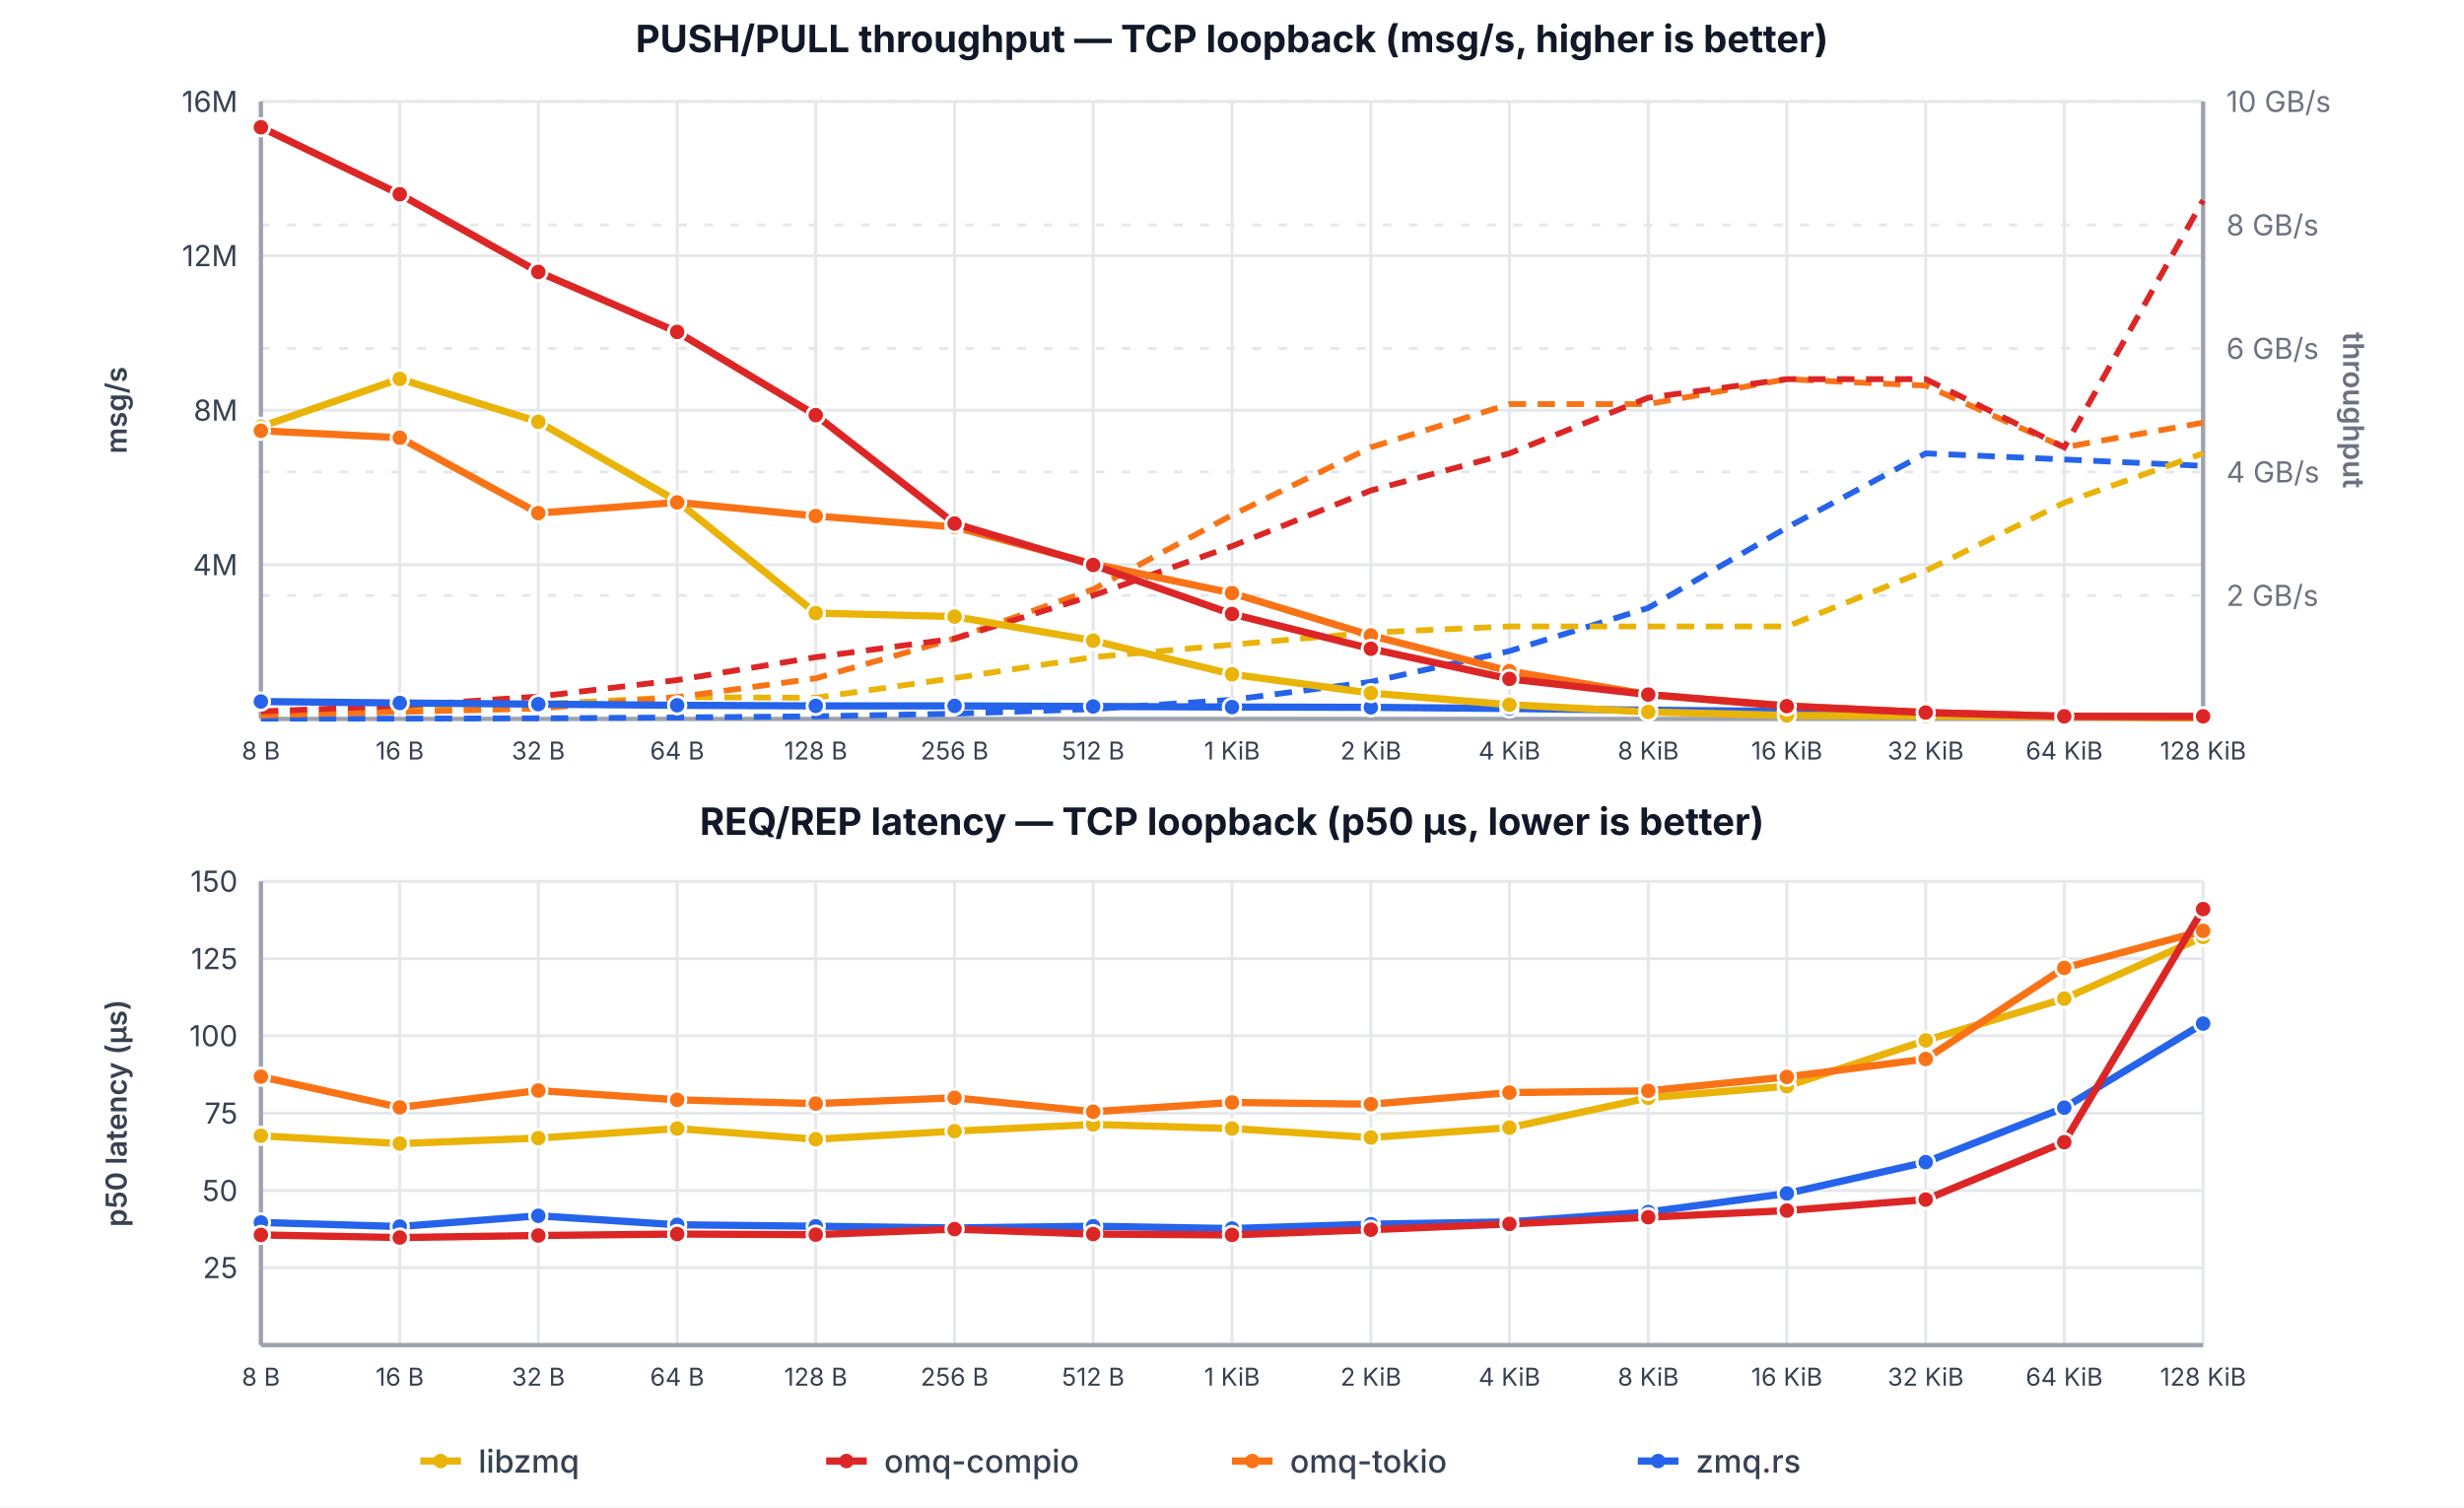
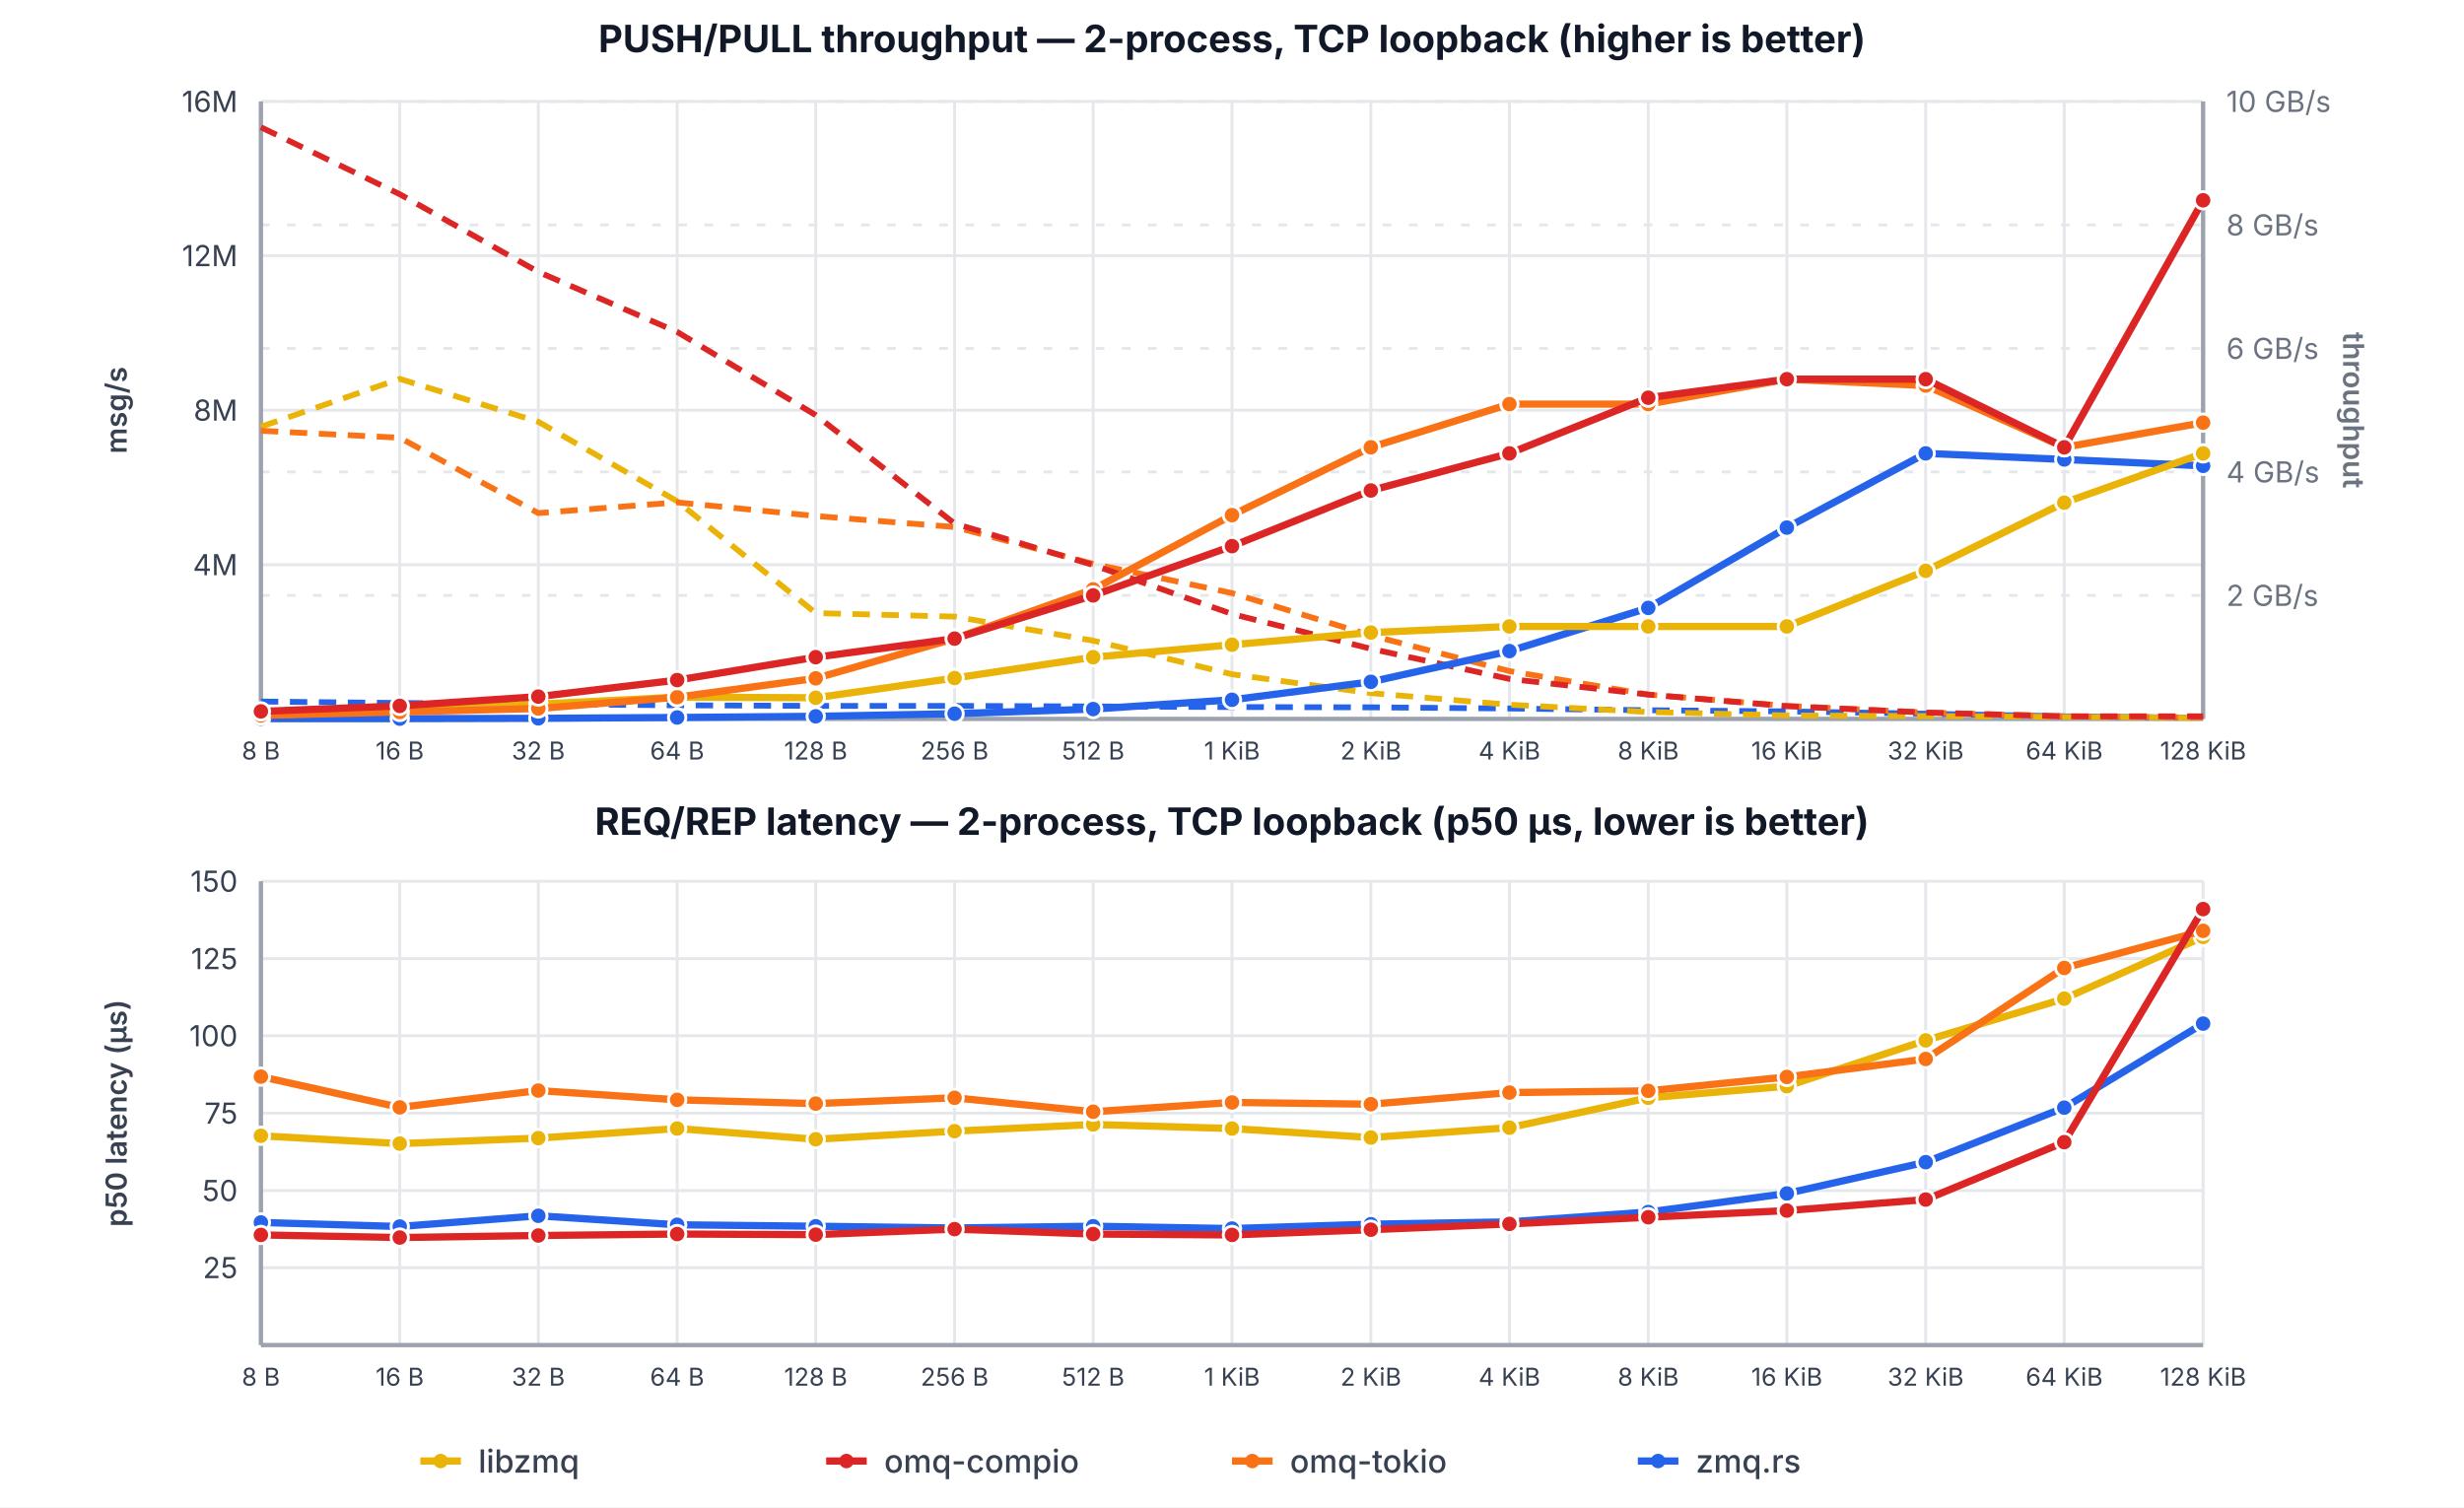
<svg xmlns="http://www.w3.org/2000/svg" viewBox="0 0 850 520" font-family="system-ui, -apple-system, sans-serif">
  <rect width="850" height="520" fill="white" />
-   <text x="425.0" y="18" text-anchor="middle" fill="#111827" font-size="13" font-weight="700">PUSH/PULL throughput — TCP loopback (msg/s, higher is better)</text>
+   <text x="425.0" y="18" text-anchor="middle" fill="#111827" font-size="13" font-weight="700">PUSH/PULL throughput — 2-process, TCP loopback (higher is better)</text>
  <line x1="90" y1="194.8" x2="760" y2="194.8" stroke="#e5e7eb" stroke-width="1" />
  <text x="82" y="194.8" text-anchor="end" dominant-baseline="middle" fill="#374151" font-size="10">4M</text>
  <line x1="90" y1="141.5" x2="760" y2="141.5" stroke="#e5e7eb" stroke-width="1" />
  <text x="82" y="141.5" text-anchor="end" dominant-baseline="middle" fill="#374151" font-size="10">8M</text>
  <line x1="90" y1="88.2" x2="760" y2="88.2" stroke="#e5e7eb" stroke-width="1" />
  <text x="82" y="88.2" text-anchor="end" dominant-baseline="middle" fill="#374151" font-size="10">12M</text>
  <line x1="90" y1="35.0" x2="760" y2="35.0" stroke="#e5e7eb" stroke-width="1" />
  <text x="82" y="35.0" text-anchor="end" dominant-baseline="middle" fill="#374151" font-size="10">16M</text>
  <line x1="90.0" y1="35" x2="90.0" y2="248" stroke="#e5e7eb" stroke-width="1" />
  <line x1="137.9" y1="35" x2="137.9" y2="248" stroke="#e5e7eb" stroke-width="1" />
  <line x1="185.7" y1="35" x2="185.7" y2="248" stroke="#e5e7eb" stroke-width="1" />
  <line x1="233.6" y1="35" x2="233.6" y2="248" stroke="#e5e7eb" stroke-width="1" />
  <line x1="281.4" y1="35" x2="281.4" y2="248" stroke="#e5e7eb" stroke-width="1" />
  <line x1="329.3" y1="35" x2="329.3" y2="248" stroke="#e5e7eb" stroke-width="1" />
  <line x1="377.1" y1="35" x2="377.1" y2="248" stroke="#e5e7eb" stroke-width="1" />
  <line x1="425.0" y1="35" x2="425.0" y2="248" stroke="#e5e7eb" stroke-width="1" />
  <line x1="472.9" y1="35" x2="472.9" y2="248" stroke="#e5e7eb" stroke-width="1" />
  <line x1="520.7" y1="35" x2="520.7" y2="248" stroke="#e5e7eb" stroke-width="1" />
  <line x1="568.6" y1="35" x2="568.6" y2="248" stroke="#e5e7eb" stroke-width="1" />
  <line x1="616.4" y1="35" x2="616.4" y2="248" stroke="#e5e7eb" stroke-width="1" />
  <line x1="664.3" y1="35" x2="664.3" y2="248" stroke="#e5e7eb" stroke-width="1" />
  <line x1="712.1" y1="35" x2="712.1" y2="248" stroke="#e5e7eb" stroke-width="1" />
  <line x1="760.0" y1="35" x2="760.0" y2="248" stroke="#e5e7eb" stroke-width="1" />
  <line x1="90" y1="205.4" x2="760" y2="205.4" stroke="#e5e7eb" stroke-width="1" stroke-dasharray="3,6" />
  <text x="768" y="205.4" text-anchor="start" dominant-baseline="middle" fill="#6b7280" font-size="10">2 GB/s</text>
  <line x1="90" y1="162.8" x2="760" y2="162.8" stroke="#e5e7eb" stroke-width="1" stroke-dasharray="3,6" />
  <text x="768" y="162.8" text-anchor="start" dominant-baseline="middle" fill="#6b7280" font-size="10">4 GB/s</text>
  <line x1="90" y1="120.2" x2="760" y2="120.2" stroke="#e5e7eb" stroke-width="1" stroke-dasharray="3,6" />
  <text x="768" y="120.2" text-anchor="start" dominant-baseline="middle" fill="#6b7280" font-size="10">6 GB/s</text>
  <line x1="90" y1="77.6" x2="760" y2="77.6" stroke="#e5e7eb" stroke-width="1" stroke-dasharray="3,6" />
  <text x="768" y="77.6" text-anchor="start" dominant-baseline="middle" fill="#6b7280" font-size="10">8 GB/s</text>
  <line x1="90" y1="35.0" x2="760" y2="35.0" stroke="#e5e7eb" stroke-width="1" stroke-dasharray="3,6" />
  <text x="768" y="35.0" text-anchor="start" dominant-baseline="middle" fill="#6b7280" font-size="10">10 GB/s</text>
  <line x1="90" y1="35" x2="90" y2="248" stroke="#9ca3af" stroke-width="1.5" />
  <line x1="760" y1="35" x2="760" y2="248" stroke="#9ca3af" stroke-width="1.5" />
  <line x1="90" y1="248" x2="760" y2="248" stroke="#9ca3af" stroke-width="1.5" />
  <text x="40" y="141.5" text-anchor="middle" dominant-baseline="middle" fill="#374151" font-size="10" font-weight="600" transform="rotate(-90,40,141.5)">msg/s</text>
  <text x="812" y="141.5" text-anchor="middle" dominant-baseline="middle" fill="#6b7280" font-size="10" font-weight="600" transform="rotate(90,812,141.5)">throughput</text>
-   <polyline points="90.0,247.9 137.9,247.9 185.7,247.8 233.6,247.5 281.4,247.1 329.3,246.2 377.1,244.6 425.0,241.4 472.9,235.2 520.7,224.6 568.6,209.7 616.4,182.0 664.3,156.4 712.1,158.5 760.0,160.7" fill="none" stroke="#2563eb" stroke-width="2" stroke-dasharray="6,4" />
-   <polyline points="90.0,246.7 137.9,245.1 185.7,242.9 233.6,240.5 281.4,240.7 329.3,233.9 377.1,226.7 425.0,222.4 472.9,218.2 520.7,216.1 568.6,216.1 616.4,216.1 664.3,196.9 712.1,173.4 760.0,156.4" fill="none" stroke="#eab308" stroke-width="2" stroke-dasharray="6,4" />
-   <polyline points="90.0,246.8 137.9,245.6 185.7,244.4 233.6,240.5 281.4,234.0 329.3,220.3 377.1,203.3 425.0,177.7 472.9,154.3 520.7,139.4 568.6,139.4 616.4,130.8 664.3,133.0 712.1,154.3 760.0,145.8" fill="none" stroke="#f97316" stroke-width="2" stroke-dasharray="6,4" />
-   <polyline points="90.0,245.4 137.9,243.5 185.7,240.3 233.6,234.6 281.4,226.7 329.3,220.3 377.1,205.4 425.0,188.4 472.9,169.2 520.7,156.4 568.6,137.2 616.4,130.8 664.3,130.8 712.1,154.3 760.0,69.1" fill="none" stroke="#dc2626" stroke-width="2" stroke-dasharray="6,4" />
-   <polyline points="90.0,242.0 137.9,242.5 185.7,242.9 233.6,243.3 281.4,243.5 329.3,243.5 377.1,243.7 425.0,243.9 472.9,244.0 520.7,244.4 568.6,245.0 616.4,245.4 664.3,246.2 712.1,247.1 760.0,247.6" fill="none" stroke="#2563eb" stroke-width="2.5" stroke-linecap="round" stroke-linejoin="round" />
-   <circle cx="90.0" cy="242.0" r="3" fill="#2563eb" stroke="white" stroke-width="1" />
-   <circle cx="137.9" cy="242.5" r="3" fill="#2563eb" stroke="white" stroke-width="1" />
-   <circle cx="185.7" cy="242.9" r="3" fill="#2563eb" stroke="white" stroke-width="1" />
-   <circle cx="233.6" cy="243.3" r="3" fill="#2563eb" stroke="white" stroke-width="1" />
-   <circle cx="281.4" cy="243.5" r="3" fill="#2563eb" stroke="white" stroke-width="1" />
-   <circle cx="329.3" cy="243.5" r="3" fill="#2563eb" stroke="white" stroke-width="1" />
-   <circle cx="377.1" cy="243.7" r="3" fill="#2563eb" stroke="white" stroke-width="1" />
-   <circle cx="425.0" cy="243.9" r="3" fill="#2563eb" stroke="white" stroke-width="1" />
-   <circle cx="472.9" cy="244.0" r="3" fill="#2563eb" stroke="white" stroke-width="1" />
-   <circle cx="520.7" cy="244.4" r="3" fill="#2563eb" stroke="white" stroke-width="1" />
-   <circle cx="568.6" cy="245.0" r="3" fill="#2563eb" stroke="white" stroke-width="1" />
-   <circle cx="616.4" cy="245.4" r="3" fill="#2563eb" stroke="white" stroke-width="1" />
-   <circle cx="664.3" cy="246.2" r="3" fill="#2563eb" stroke="white" stroke-width="1" />
-   <circle cx="712.1" cy="247.1" r="3" fill="#2563eb" stroke="white" stroke-width="1" />
-   <circle cx="760.0" cy="247.6" r="3" fill="#2563eb" stroke="white" stroke-width="1" />
-   <polyline points="90.0,147.2 137.9,130.7 185.7,145.5 233.6,172.9 281.4,211.5 329.3,212.7 377.1,221.0 425.0,232.6 472.9,239.1 520.7,243.1 568.6,245.6 616.4,246.8 664.3,247.0 712.1,247.3 760.0,247.6" fill="none" stroke="#eab308" stroke-width="2.5" stroke-linecap="round" stroke-linejoin="round" />
-   <circle cx="90.0" cy="147.2" r="3" fill="#eab308" stroke="white" stroke-width="1" />
-   <circle cx="137.9" cy="130.7" r="3" fill="#eab308" stroke="white" stroke-width="1" />
-   <circle cx="185.7" cy="145.5" r="3" fill="#eab308" stroke="white" stroke-width="1" />
-   <circle cx="233.6" cy="172.9" r="3" fill="#eab308" stroke="white" stroke-width="1" />
-   <circle cx="281.4" cy="211.5" r="3" fill="#eab308" stroke="white" stroke-width="1" />
-   <circle cx="329.3" cy="212.7" r="3" fill="#eab308" stroke="white" stroke-width="1" />
-   <circle cx="377.1" cy="221.0" r="3" fill="#eab308" stroke="white" stroke-width="1" />
-   <circle cx="425.0" cy="232.6" r="3" fill="#eab308" stroke="white" stroke-width="1" />
-   <circle cx="472.9" cy="239.1" r="3" fill="#eab308" stroke="white" stroke-width="1" />
-   <circle cx="520.7" cy="243.1" r="3" fill="#eab308" stroke="white" stroke-width="1" />
-   <circle cx="568.6" cy="245.6" r="3" fill="#eab308" stroke="white" stroke-width="1" />
-   <circle cx="616.4" cy="246.8" r="3" fill="#eab308" stroke="white" stroke-width="1" />
-   <circle cx="664.3" cy="247.0" r="3" fill="#eab308" stroke="white" stroke-width="1" />
-   <circle cx="712.1" cy="247.3" r="3" fill="#eab308" stroke="white" stroke-width="1" />
-   <circle cx="760.0" cy="247.6" r="3" fill="#eab308" stroke="white" stroke-width="1" />
-   <polyline points="90.0,148.6 137.9,151.0 185.7,177.0 233.6,173.3 281.4,178.0 329.3,181.8 377.1,194.5 425.0,204.6 472.9,219.2 520.7,231.5 568.6,239.6 616.4,243.5 664.3,245.8 712.1,247.1 760.0,247.5" fill="none" stroke="#f97316" stroke-width="2.5" stroke-linecap="round" stroke-linejoin="round" />
-   <circle cx="90.0" cy="148.6" r="3" fill="#f97316" stroke="white" stroke-width="1" />
-   <circle cx="137.9" cy="151.0" r="3" fill="#f97316" stroke="white" stroke-width="1" />
-   <circle cx="185.7" cy="177.0" r="3" fill="#f97316" stroke="white" stroke-width="1" />
-   <circle cx="233.6" cy="173.3" r="3" fill="#f97316" stroke="white" stroke-width="1" />
-   <circle cx="281.4" cy="178.0" r="3" fill="#f97316" stroke="white" stroke-width="1" />
-   <circle cx="329.3" cy="181.8" r="3" fill="#f97316" stroke="white" stroke-width="1" />
-   <circle cx="377.1" cy="194.5" r="3" fill="#f97316" stroke="white" stroke-width="1" />
-   <circle cx="425.0" cy="204.6" r="3" fill="#f97316" stroke="white" stroke-width="1" />
-   <circle cx="472.9" cy="219.2" r="3" fill="#f97316" stroke="white" stroke-width="1" />
-   <circle cx="520.7" cy="231.5" r="3" fill="#f97316" stroke="white" stroke-width="1" />
-   <circle cx="568.6" cy="239.6" r="3" fill="#f97316" stroke="white" stroke-width="1" />
-   <circle cx="616.4" cy="243.5" r="3" fill="#f97316" stroke="white" stroke-width="1" />
-   <circle cx="664.3" cy="245.8" r="3" fill="#f97316" stroke="white" stroke-width="1" />
-   <circle cx="712.1" cy="247.1" r="3" fill="#f97316" stroke="white" stroke-width="1" />
-   <circle cx="760.0" cy="247.5" r="3" fill="#f97316" stroke="white" stroke-width="1" />
-   <polyline points="90.0,43.9 137.9,67.0 185.7,93.8 233.6,114.5 281.4,143.2 329.3,180.6 377.1,194.9 425.0,211.8 472.9,223.8 520.7,234.2 568.6,239.6 616.4,243.6 664.3,245.8 712.1,247.1 760.0,247.1" fill="none" stroke="#dc2626" stroke-width="2.5" stroke-linecap="round" stroke-linejoin="round" />
-   <circle cx="90.0" cy="43.9" r="3" fill="#dc2626" stroke="white" stroke-width="1" />
-   <circle cx="137.9" cy="67.0" r="3" fill="#dc2626" stroke="white" stroke-width="1" />
-   <circle cx="185.7" cy="93.8" r="3" fill="#dc2626" stroke="white" stroke-width="1" />
-   <circle cx="233.6" cy="114.5" r="3" fill="#dc2626" stroke="white" stroke-width="1" />
-   <circle cx="281.4" cy="143.2" r="3" fill="#dc2626" stroke="white" stroke-width="1" />
-   <circle cx="329.3" cy="180.6" r="3" fill="#dc2626" stroke="white" stroke-width="1" />
-   <circle cx="377.1" cy="194.9" r="3" fill="#dc2626" stroke="white" stroke-width="1" />
-   <circle cx="425.0" cy="211.8" r="3" fill="#dc2626" stroke="white" stroke-width="1" />
-   <circle cx="472.9" cy="223.8" r="3" fill="#dc2626" stroke="white" stroke-width="1" />
-   <circle cx="520.7" cy="234.2" r="3" fill="#dc2626" stroke="white" stroke-width="1" />
-   <circle cx="568.6" cy="239.6" r="3" fill="#dc2626" stroke="white" stroke-width="1" />
-   <circle cx="616.4" cy="243.6" r="3" fill="#dc2626" stroke="white" stroke-width="1" />
-   <circle cx="664.3" cy="245.8" r="3" fill="#dc2626" stroke="white" stroke-width="1" />
-   <circle cx="712.1" cy="247.1" r="3" fill="#dc2626" stroke="white" stroke-width="1" />
-   <circle cx="760.0" cy="247.1" r="3" fill="#dc2626" stroke="white" stroke-width="1" />
+   <polyline points="90.0,242.0 137.9,242.5 185.7,242.9 233.6,243.3 281.4,243.5 329.3,243.5 377.1,243.7 425.0,243.9 472.9,244.0 520.7,244.4 568.6,245.0 616.4,245.4 664.3,246.2 712.1,247.1 760.0,247.6" fill="none" stroke="#2563eb" stroke-width="2" stroke-dasharray="6,4" />
+   <polyline points="90.0,147.2 137.9,130.7 185.7,145.5 233.6,172.9 281.4,211.5 329.3,212.7 377.1,221.0 425.0,232.6 472.9,239.1 520.7,243.1 568.6,245.6 616.4,246.8 664.3,247.0 712.1,247.3 760.0,247.6" fill="none" stroke="#eab308" stroke-width="2" stroke-dasharray="6,4" />
+   <polyline points="90.0,148.6 137.9,151.0 185.7,177.0 233.6,173.3 281.4,178.0 329.3,181.8 377.1,194.5 425.0,204.6 472.9,219.2 520.7,231.5 568.6,239.6 616.4,243.5 664.3,245.8 712.1,247.1 760.0,247.5" fill="none" stroke="#f97316" stroke-width="2" stroke-dasharray="6,4" />
+   <polyline points="90.0,43.9 137.9,67.0 185.7,93.8 233.6,114.5 281.4,143.2 329.3,180.6 377.1,194.9 425.0,211.8 472.9,223.8 520.7,234.2 568.6,239.6 616.4,243.6 664.3,245.8 712.1,247.1 760.0,247.1" fill="none" stroke="#dc2626" stroke-width="2" stroke-dasharray="6,4" />
+   <polyline points="90.0,247.9 137.9,247.9 185.7,247.8 233.6,247.5 281.4,247.1 329.3,246.2 377.1,244.6 425.0,241.4 472.9,235.2 520.7,224.6 568.6,209.7 616.4,182.0 664.3,156.4 712.1,158.5 760.0,160.7" fill="none" stroke="#2563eb" stroke-width="2.5" stroke-linecap="round" stroke-linejoin="round" />
+   <circle cx="90.0" cy="247.9" r="3" fill="#2563eb" stroke="white" stroke-width="1" />
+   <circle cx="137.9" cy="247.9" r="3" fill="#2563eb" stroke="white" stroke-width="1" />
+   <circle cx="185.7" cy="247.8" r="3" fill="#2563eb" stroke="white" stroke-width="1" />
+   <circle cx="233.6" cy="247.5" r="3" fill="#2563eb" stroke="white" stroke-width="1" />
+   <circle cx="281.4" cy="247.1" r="3" fill="#2563eb" stroke="white" stroke-width="1" />
+   <circle cx="329.3" cy="246.2" r="3" fill="#2563eb" stroke="white" stroke-width="1" />
+   <circle cx="377.1" cy="244.6" r="3" fill="#2563eb" stroke="white" stroke-width="1" />
+   <circle cx="425.0" cy="241.4" r="3" fill="#2563eb" stroke="white" stroke-width="1" />
+   <circle cx="472.9" cy="235.2" r="3" fill="#2563eb" stroke="white" stroke-width="1" />
+   <circle cx="520.7" cy="224.6" r="3" fill="#2563eb" stroke="white" stroke-width="1" />
+   <circle cx="568.6" cy="209.7" r="3" fill="#2563eb" stroke="white" stroke-width="1" />
+   <circle cx="616.4" cy="182.0" r="3" fill="#2563eb" stroke="white" stroke-width="1" />
+   <circle cx="664.3" cy="156.4" r="3" fill="#2563eb" stroke="white" stroke-width="1" />
+   <circle cx="712.1" cy="158.5" r="3" fill="#2563eb" stroke="white" stroke-width="1" />
+   <circle cx="760.0" cy="160.7" r="3" fill="#2563eb" stroke="white" stroke-width="1" />
+   <polyline points="90.0,246.7 137.9,245.1 185.7,242.9 233.6,240.5 281.4,240.7 329.3,233.9 377.1,226.7 425.0,222.4 472.9,218.2 520.7,216.1 568.6,216.1 616.4,216.1 664.3,196.9 712.1,173.4 760.0,156.4" fill="none" stroke="#eab308" stroke-width="2.5" stroke-linecap="round" stroke-linejoin="round" />
+   <circle cx="90.0" cy="246.7" r="3" fill="#eab308" stroke="white" stroke-width="1" />
+   <circle cx="137.9" cy="245.1" r="3" fill="#eab308" stroke="white" stroke-width="1" />
+   <circle cx="185.7" cy="242.9" r="3" fill="#eab308" stroke="white" stroke-width="1" />
+   <circle cx="233.6" cy="240.5" r="3" fill="#eab308" stroke="white" stroke-width="1" />
+   <circle cx="281.4" cy="240.7" r="3" fill="#eab308" stroke="white" stroke-width="1" />
+   <circle cx="329.3" cy="233.9" r="3" fill="#eab308" stroke="white" stroke-width="1" />
+   <circle cx="377.1" cy="226.7" r="3" fill="#eab308" stroke="white" stroke-width="1" />
+   <circle cx="425.0" cy="222.4" r="3" fill="#eab308" stroke="white" stroke-width="1" />
+   <circle cx="472.9" cy="218.2" r="3" fill="#eab308" stroke="white" stroke-width="1" />
+   <circle cx="520.7" cy="216.1" r="3" fill="#eab308" stroke="white" stroke-width="1" />
+   <circle cx="568.6" cy="216.1" r="3" fill="#eab308" stroke="white" stroke-width="1" />
+   <circle cx="616.4" cy="216.1" r="3" fill="#eab308" stroke="white" stroke-width="1" />
+   <circle cx="664.3" cy="196.9" r="3" fill="#eab308" stroke="white" stroke-width="1" />
+   <circle cx="712.1" cy="173.4" r="3" fill="#eab308" stroke="white" stroke-width="1" />
+   <circle cx="760.0" cy="156.4" r="3" fill="#eab308" stroke="white" stroke-width="1" />
+   <polyline points="90.0,246.8 137.9,245.6 185.7,244.4 233.6,240.5 281.4,234.0 329.3,220.3 377.1,203.3 425.0,177.7 472.9,154.3 520.7,139.4 568.6,139.4 616.4,130.8 664.3,133.0 712.1,154.3 760.0,145.8" fill="none" stroke="#f97316" stroke-width="2.5" stroke-linecap="round" stroke-linejoin="round" />
+   <circle cx="90.0" cy="246.8" r="3" fill="#f97316" stroke="white" stroke-width="1" />
+   <circle cx="137.9" cy="245.6" r="3" fill="#f97316" stroke="white" stroke-width="1" />
+   <circle cx="185.7" cy="244.4" r="3" fill="#f97316" stroke="white" stroke-width="1" />
+   <circle cx="233.6" cy="240.5" r="3" fill="#f97316" stroke="white" stroke-width="1" />
+   <circle cx="281.4" cy="234.0" r="3" fill="#f97316" stroke="white" stroke-width="1" />
+   <circle cx="329.3" cy="220.3" r="3" fill="#f97316" stroke="white" stroke-width="1" />
+   <circle cx="377.1" cy="203.3" r="3" fill="#f97316" stroke="white" stroke-width="1" />
+   <circle cx="425.0" cy="177.7" r="3" fill="#f97316" stroke="white" stroke-width="1" />
+   <circle cx="472.9" cy="154.3" r="3" fill="#f97316" stroke="white" stroke-width="1" />
+   <circle cx="520.7" cy="139.4" r="3" fill="#f97316" stroke="white" stroke-width="1" />
+   <circle cx="568.6" cy="139.4" r="3" fill="#f97316" stroke="white" stroke-width="1" />
+   <circle cx="616.4" cy="130.8" r="3" fill="#f97316" stroke="white" stroke-width="1" />
+   <circle cx="664.3" cy="133.0" r="3" fill="#f97316" stroke="white" stroke-width="1" />
+   <circle cx="712.1" cy="154.3" r="3" fill="#f97316" stroke="white" stroke-width="1" />
+   <circle cx="760.0" cy="145.8" r="3" fill="#f97316" stroke="white" stroke-width="1" />
+   <polyline points="90.0,245.4 137.9,243.5 185.7,240.3 233.6,234.6 281.4,226.7 329.3,220.3 377.1,205.4 425.0,188.4 472.9,169.2 520.7,156.4 568.6,137.2 616.4,130.8 664.3,130.8 712.1,154.3 760.0,69.1" fill="none" stroke="#dc2626" stroke-width="2.5" stroke-linecap="round" stroke-linejoin="round" />
+   <circle cx="90.0" cy="245.4" r="3" fill="#dc2626" stroke="white" stroke-width="1" />
+   <circle cx="137.9" cy="243.5" r="3" fill="#dc2626" stroke="white" stroke-width="1" />
+   <circle cx="185.7" cy="240.3" r="3" fill="#dc2626" stroke="white" stroke-width="1" />
+   <circle cx="233.6" cy="234.6" r="3" fill="#dc2626" stroke="white" stroke-width="1" />
+   <circle cx="281.4" cy="226.7" r="3" fill="#dc2626" stroke="white" stroke-width="1" />
+   <circle cx="329.3" cy="220.3" r="3" fill="#dc2626" stroke="white" stroke-width="1" />
+   <circle cx="377.1" cy="205.4" r="3" fill="#dc2626" stroke="white" stroke-width="1" />
+   <circle cx="425.0" cy="188.4" r="3" fill="#dc2626" stroke="white" stroke-width="1" />
+   <circle cx="472.9" cy="169.2" r="3" fill="#dc2626" stroke="white" stroke-width="1" />
+   <circle cx="520.7" cy="156.4" r="3" fill="#dc2626" stroke="white" stroke-width="1" />
+   <circle cx="568.6" cy="137.2" r="3" fill="#dc2626" stroke="white" stroke-width="1" />
+   <circle cx="616.4" cy="130.8" r="3" fill="#dc2626" stroke="white" stroke-width="1" />
+   <circle cx="664.3" cy="130.8" r="3" fill="#dc2626" stroke="white" stroke-width="1" />
+   <circle cx="712.1" cy="154.3" r="3" fill="#dc2626" stroke="white" stroke-width="1" />
+   <circle cx="760.0" cy="69.1" r="3" fill="#dc2626" stroke="white" stroke-width="1" />
  <text x="90.0" y="262" text-anchor="middle" fill="#374151" font-size="8.5">8 B</text>
  <text x="137.9" y="262" text-anchor="middle" fill="#374151" font-size="8.5">16 B</text>
  <text x="185.7" y="262" text-anchor="middle" fill="#374151" font-size="8.5">32 B</text>
  <text x="233.6" y="262" text-anchor="middle" fill="#374151" font-size="8.5">64 B</text>
  <text x="281.4" y="262" text-anchor="middle" fill="#374151" font-size="8.5">128 B</text>
  <text x="329.3" y="262" text-anchor="middle" fill="#374151" font-size="8.5">256 B</text>
  <text x="377.1" y="262" text-anchor="middle" fill="#374151" font-size="8.5">512 B</text>
  <text x="425.0" y="262" text-anchor="middle" fill="#374151" font-size="8.5">1 KiB</text>
  <text x="472.9" y="262" text-anchor="middle" fill="#374151" font-size="8.5">2 KiB</text>
  <text x="520.7" y="262" text-anchor="middle" fill="#374151" font-size="8.5">4 KiB</text>
  <text x="568.6" y="262" text-anchor="middle" fill="#374151" font-size="8.5">8 KiB</text>
  <text x="616.4" y="262" text-anchor="middle" fill="#374151" font-size="8.5">16 KiB</text>
  <text x="664.3" y="262" text-anchor="middle" fill="#374151" font-size="8.5">32 KiB</text>
  <text x="712.1" y="262" text-anchor="middle" fill="#374151" font-size="8.5">64 KiB</text>
  <text x="760.0" y="262" text-anchor="middle" fill="#374151" font-size="8.5">128 KiB</text>
-   <text x="425.0" y="288" text-anchor="middle" fill="#111827" font-size="13" font-weight="700">REQ/REP latency — TCP loopback (p50 µs, lower is better)</text>
+   <text x="425.0" y="288" text-anchor="middle" fill="#111827" font-size="13" font-weight="700">REQ/REP latency — 2-process, TCP loopback (p50 µs, lower is better)</text>
  <line x1="90" y1="437.3" x2="760" y2="437.3" stroke="#e5e7eb" stroke-width="1" />
  <text x="82" y="437.3" text-anchor="end" dominant-baseline="middle" fill="#374151" font-size="10">25</text>
  <line x1="90" y1="410.7" x2="760" y2="410.7" stroke="#e5e7eb" stroke-width="1" />
  <text x="82" y="410.7" text-anchor="end" dominant-baseline="middle" fill="#374151" font-size="10">50</text>
  <line x1="90" y1="384.0" x2="760" y2="384.0" stroke="#e5e7eb" stroke-width="1" />
  <text x="82" y="384.0" text-anchor="end" dominant-baseline="middle" fill="#374151" font-size="10">75</text>
  <line x1="90" y1="357.3" x2="760" y2="357.3" stroke="#e5e7eb" stroke-width="1" />
  <text x="82" y="357.3" text-anchor="end" dominant-baseline="middle" fill="#374151" font-size="10">100</text>
  <line x1="90" y1="330.7" x2="760" y2="330.7" stroke="#e5e7eb" stroke-width="1" />
  <text x="82" y="330.7" text-anchor="end" dominant-baseline="middle" fill="#374151" font-size="10">125</text>
  <line x1="90" y1="304.0" x2="760" y2="304.0" stroke="#e5e7eb" stroke-width="1" />
  <text x="82" y="304.0" text-anchor="end" dominant-baseline="middle" fill="#374151" font-size="10">150</text>
  <line x1="90.0" y1="304" x2="90.0" y2="464" stroke="#e5e7eb" stroke-width="1" />
  <line x1="137.9" y1="304" x2="137.9" y2="464" stroke="#e5e7eb" stroke-width="1" />
  <line x1="185.7" y1="304" x2="185.7" y2="464" stroke="#e5e7eb" stroke-width="1" />
  <line x1="233.6" y1="304" x2="233.6" y2="464" stroke="#e5e7eb" stroke-width="1" />
  <line x1="281.4" y1="304" x2="281.4" y2="464" stroke="#e5e7eb" stroke-width="1" />
  <line x1="329.3" y1="304" x2="329.3" y2="464" stroke="#e5e7eb" stroke-width="1" />
  <line x1="377.1" y1="304" x2="377.1" y2="464" stroke="#e5e7eb" stroke-width="1" />
  <line x1="425.0" y1="304" x2="425.0" y2="464" stroke="#e5e7eb" stroke-width="1" />
  <line x1="472.9" y1="304" x2="472.9" y2="464" stroke="#e5e7eb" stroke-width="1" />
  <line x1="520.7" y1="304" x2="520.7" y2="464" stroke="#e5e7eb" stroke-width="1" />
  <line x1="568.6" y1="304" x2="568.6" y2="464" stroke="#e5e7eb" stroke-width="1" />
  <line x1="616.4" y1="304" x2="616.4" y2="464" stroke="#e5e7eb" stroke-width="1" />
  <line x1="664.3" y1="304" x2="664.3" y2="464" stroke="#e5e7eb" stroke-width="1" />
  <line x1="712.1" y1="304" x2="712.1" y2="464" stroke="#e5e7eb" stroke-width="1" />
  <line x1="760.0" y1="304" x2="760.0" y2="464" stroke="#e5e7eb" stroke-width="1" />
  <line x1="90" y1="304" x2="90" y2="464" stroke="#9ca3af" stroke-width="1.5" />
  <line x1="90" y1="464" x2="760" y2="464" stroke="#9ca3af" stroke-width="1.5" />
  <text x="40" y="384.0" text-anchor="middle" dominant-baseline="middle" fill="#374151" font-size="10" font-weight="600" transform="rotate(-90,40,384.0)">p50 latency (µs)</text>
  <polyline points="90.0,391.8 137.9,394.5 185.7,392.6 233.6,389.3 281.4,393.0 329.3,390.2 377.1,387.9 425.0,389.3 472.9,392.4 520.7,389.0 568.6,378.7 616.4,374.7 664.3,358.9 712.1,344.5 760.0,323.2" fill="none" stroke="#eab308" stroke-width="2.5" stroke-linecap="round" stroke-linejoin="round" />
  <circle cx="90.0" cy="391.8" r="3" fill="#eab308" stroke="white" stroke-width="1" />
  <circle cx="137.9" cy="394.5" r="3" fill="#eab308" stroke="white" stroke-width="1" />
  <circle cx="185.7" cy="392.6" r="3" fill="#eab308" stroke="white" stroke-width="1" />
  <circle cx="233.6" cy="389.3" r="3" fill="#eab308" stroke="white" stroke-width="1" />
  <circle cx="281.4" cy="393.0" r="3" fill="#eab308" stroke="white" stroke-width="1" />
  <circle cx="329.3" cy="390.2" r="3" fill="#eab308" stroke="white" stroke-width="1" />
  <circle cx="377.1" cy="387.9" r="3" fill="#eab308" stroke="white" stroke-width="1" />
  <circle cx="425.0" cy="389.3" r="3" fill="#eab308" stroke="white" stroke-width="1" />
  <circle cx="472.9" cy="392.4" r="3" fill="#eab308" stroke="white" stroke-width="1" />
  <circle cx="520.7" cy="389.0" r="3" fill="#eab308" stroke="white" stroke-width="1" />
  <circle cx="568.6" cy="378.7" r="3" fill="#eab308" stroke="white" stroke-width="1" />
  <circle cx="616.4" cy="374.7" r="3" fill="#eab308" stroke="white" stroke-width="1" />
  <circle cx="664.3" cy="358.9" r="3" fill="#eab308" stroke="white" stroke-width="1" />
  <circle cx="712.1" cy="344.5" r="3" fill="#eab308" stroke="white" stroke-width="1" />
  <circle cx="760.0" cy="323.2" r="3" fill="#eab308" stroke="white" stroke-width="1" />
  <polyline points="90.0,371.4 137.9,382.0 185.7,376.2 233.6,379.4 281.4,380.7 329.3,378.7 377.1,383.5 425.0,380.3 472.9,380.9 520.7,376.9 568.6,376.3 616.4,371.5 664.3,365.3 712.1,333.9 760.0,321.1" fill="none" stroke="#f97316" stroke-width="2.5" stroke-linecap="round" stroke-linejoin="round" />
  <circle cx="90.0" cy="371.4" r="3" fill="#f97316" stroke="white" stroke-width="1" />
  <circle cx="137.9" cy="382.0" r="3" fill="#f97316" stroke="white" stroke-width="1" />
  <circle cx="185.7" cy="376.2" r="3" fill="#f97316" stroke="white" stroke-width="1" />
  <circle cx="233.6" cy="379.4" r="3" fill="#f97316" stroke="white" stroke-width="1" />
  <circle cx="281.4" cy="380.7" r="3" fill="#f97316" stroke="white" stroke-width="1" />
  <circle cx="329.3" cy="378.7" r="3" fill="#f97316" stroke="white" stroke-width="1" />
  <circle cx="377.1" cy="383.5" r="3" fill="#f97316" stroke="white" stroke-width="1" />
  <circle cx="425.0" cy="380.3" r="3" fill="#f97316" stroke="white" stroke-width="1" />
  <circle cx="472.9" cy="380.9" r="3" fill="#f97316" stroke="white" stroke-width="1" />
  <circle cx="520.7" cy="376.9" r="3" fill="#f97316" stroke="white" stroke-width="1" />
  <circle cx="568.6" cy="376.3" r="3" fill="#f97316" stroke="white" stroke-width="1" />
  <circle cx="616.4" cy="371.5" r="3" fill="#f97316" stroke="white" stroke-width="1" />
  <circle cx="664.3" cy="365.3" r="3" fill="#f97316" stroke="white" stroke-width="1" />
  <circle cx="712.1" cy="333.9" r="3" fill="#f97316" stroke="white" stroke-width="1" />
  <circle cx="760.0" cy="321.1" r="3" fill="#f97316" stroke="white" stroke-width="1" />
  <polyline points="90.0,421.7 137.9,423.1 185.7,419.4 233.6,422.5 281.4,423.0 329.3,423.6 377.1,423.0 425.0,423.8 472.9,422.3 520.7,421.5 568.6,418.1 616.4,411.7 664.3,400.9 712.1,382.1 760.0,353.1" fill="none" stroke="#2563eb" stroke-width="2.5" stroke-linecap="round" stroke-linejoin="round" />
  <circle cx="90.0" cy="421.7" r="3" fill="#2563eb" stroke="white" stroke-width="1" />
  <circle cx="137.9" cy="423.1" r="3" fill="#2563eb" stroke="white" stroke-width="1" />
  <circle cx="185.7" cy="419.4" r="3" fill="#2563eb" stroke="white" stroke-width="1" />
  <circle cx="233.6" cy="422.5" r="3" fill="#2563eb" stroke="white" stroke-width="1" />
  <circle cx="281.4" cy="423.0" r="3" fill="#2563eb" stroke="white" stroke-width="1" />
  <circle cx="329.3" cy="423.6" r="3" fill="#2563eb" stroke="white" stroke-width="1" />
  <circle cx="377.1" cy="423.0" r="3" fill="#2563eb" stroke="white" stroke-width="1" />
  <circle cx="425.0" cy="423.8" r="3" fill="#2563eb" stroke="white" stroke-width="1" />
  <circle cx="472.9" cy="422.3" r="3" fill="#2563eb" stroke="white" stroke-width="1" />
  <circle cx="520.7" cy="421.5" r="3" fill="#2563eb" stroke="white" stroke-width="1" />
  <circle cx="568.6" cy="418.1" r="3" fill="#2563eb" stroke="white" stroke-width="1" />
  <circle cx="616.4" cy="411.7" r="3" fill="#2563eb" stroke="white" stroke-width="1" />
  <circle cx="664.3" cy="400.9" r="3" fill="#2563eb" stroke="white" stroke-width="1" />
  <circle cx="712.1" cy="382.1" r="3" fill="#2563eb" stroke="white" stroke-width="1" />
  <circle cx="760.0" cy="353.1" r="3" fill="#2563eb" stroke="white" stroke-width="1" />
  <polyline points="90.0,426.0 137.9,426.9 185.7,426.2 233.6,425.7 281.4,425.9 329.3,424.0 377.1,425.7 425.0,426.0 472.9,424.2 520.7,422.2 568.6,419.9 616.4,417.6 664.3,413.8 712.1,394.0 760.0,313.6" fill="none" stroke="#dc2626" stroke-width="2.5" stroke-linecap="round" stroke-linejoin="round" />
  <circle cx="90.0" cy="426.0" r="3" fill="#dc2626" stroke="white" stroke-width="1" />
  <circle cx="137.9" cy="426.9" r="3" fill="#dc2626" stroke="white" stroke-width="1" />
  <circle cx="185.7" cy="426.2" r="3" fill="#dc2626" stroke="white" stroke-width="1" />
  <circle cx="233.6" cy="425.7" r="3" fill="#dc2626" stroke="white" stroke-width="1" />
  <circle cx="281.4" cy="425.9" r="3" fill="#dc2626" stroke="white" stroke-width="1" />
  <circle cx="329.3" cy="424.0" r="3" fill="#dc2626" stroke="white" stroke-width="1" />
  <circle cx="377.1" cy="425.7" r="3" fill="#dc2626" stroke="white" stroke-width="1" />
  <circle cx="425.0" cy="426.0" r="3" fill="#dc2626" stroke="white" stroke-width="1" />
  <circle cx="472.9" cy="424.2" r="3" fill="#dc2626" stroke="white" stroke-width="1" />
  <circle cx="520.7" cy="422.2" r="3" fill="#dc2626" stroke="white" stroke-width="1" />
  <circle cx="568.6" cy="419.9" r="3" fill="#dc2626" stroke="white" stroke-width="1" />
  <circle cx="616.4" cy="417.6" r="3" fill="#dc2626" stroke="white" stroke-width="1" />
  <circle cx="664.3" cy="413.8" r="3" fill="#dc2626" stroke="white" stroke-width="1" />
  <circle cx="712.1" cy="394.0" r="3" fill="#dc2626" stroke="white" stroke-width="1" />
  <circle cx="760.0" cy="313.6" r="3" fill="#dc2626" stroke="white" stroke-width="1" />
  <text x="90.0" y="478" text-anchor="middle" fill="#374151" font-size="8.5">8 B</text>
  <text x="137.9" y="478" text-anchor="middle" fill="#374151" font-size="8.5">16 B</text>
  <text x="185.7" y="478" text-anchor="middle" fill="#374151" font-size="8.5">32 B</text>
  <text x="233.6" y="478" text-anchor="middle" fill="#374151" font-size="8.5">64 B</text>
  <text x="281.4" y="478" text-anchor="middle" fill="#374151" font-size="8.5">128 B</text>
  <text x="329.3" y="478" text-anchor="middle" fill="#374151" font-size="8.5">256 B</text>
  <text x="377.1" y="478" text-anchor="middle" fill="#374151" font-size="8.5">512 B</text>
  <text x="425.0" y="478" text-anchor="middle" fill="#374151" font-size="8.5">1 KiB</text>
  <text x="472.9" y="478" text-anchor="middle" fill="#374151" font-size="8.5">2 KiB</text>
  <text x="520.7" y="478" text-anchor="middle" fill="#374151" font-size="8.5">4 KiB</text>
  <text x="568.6" y="478" text-anchor="middle" fill="#374151" font-size="8.5">8 KiB</text>
  <text x="616.4" y="478" text-anchor="middle" fill="#374151" font-size="8.5">16 KiB</text>
  <text x="664.3" y="478" text-anchor="middle" fill="#374151" font-size="8.5">32 KiB</text>
  <text x="712.1" y="478" text-anchor="middle" fill="#374151" font-size="8.5">64 KiB</text>
  <text x="760.0" y="478" text-anchor="middle" fill="#374151" font-size="8.5">128 KiB</text>
  <line x1="145" y1="504" x2="159" y2="504" stroke="#eab308" stroke-width="2.5" />
  <circle cx="152" cy="504" r="2.5" fill="#eab308" />
  <text x="165" y="508" fill="#374151" font-size="11" font-weight="500">libzmq</text>
  <line x1="285" y1="504" x2="299" y2="504" stroke="#dc2626" stroke-width="2.5" />
  <circle cx="292" cy="504" r="2.5" fill="#dc2626" />
  <text x="305" y="508" fill="#374151" font-size="11" font-weight="500">omq-compio</text>
  <line x1="425" y1="504" x2="439" y2="504" stroke="#f97316" stroke-width="2.5" />
  <circle cx="432" cy="504" r="2.5" fill="#f97316" />
  <text x="445" y="508" fill="#374151" font-size="11" font-weight="500">omq-tokio</text>
  <line x1="565" y1="504" x2="579" y2="504" stroke="#2563eb" stroke-width="2.5" />
  <circle cx="572" cy="504" r="2.5" fill="#2563eb" />
  <text x="585" y="508" fill="#374151" font-size="11" font-weight="500">zmq.rs</text>
</svg>
